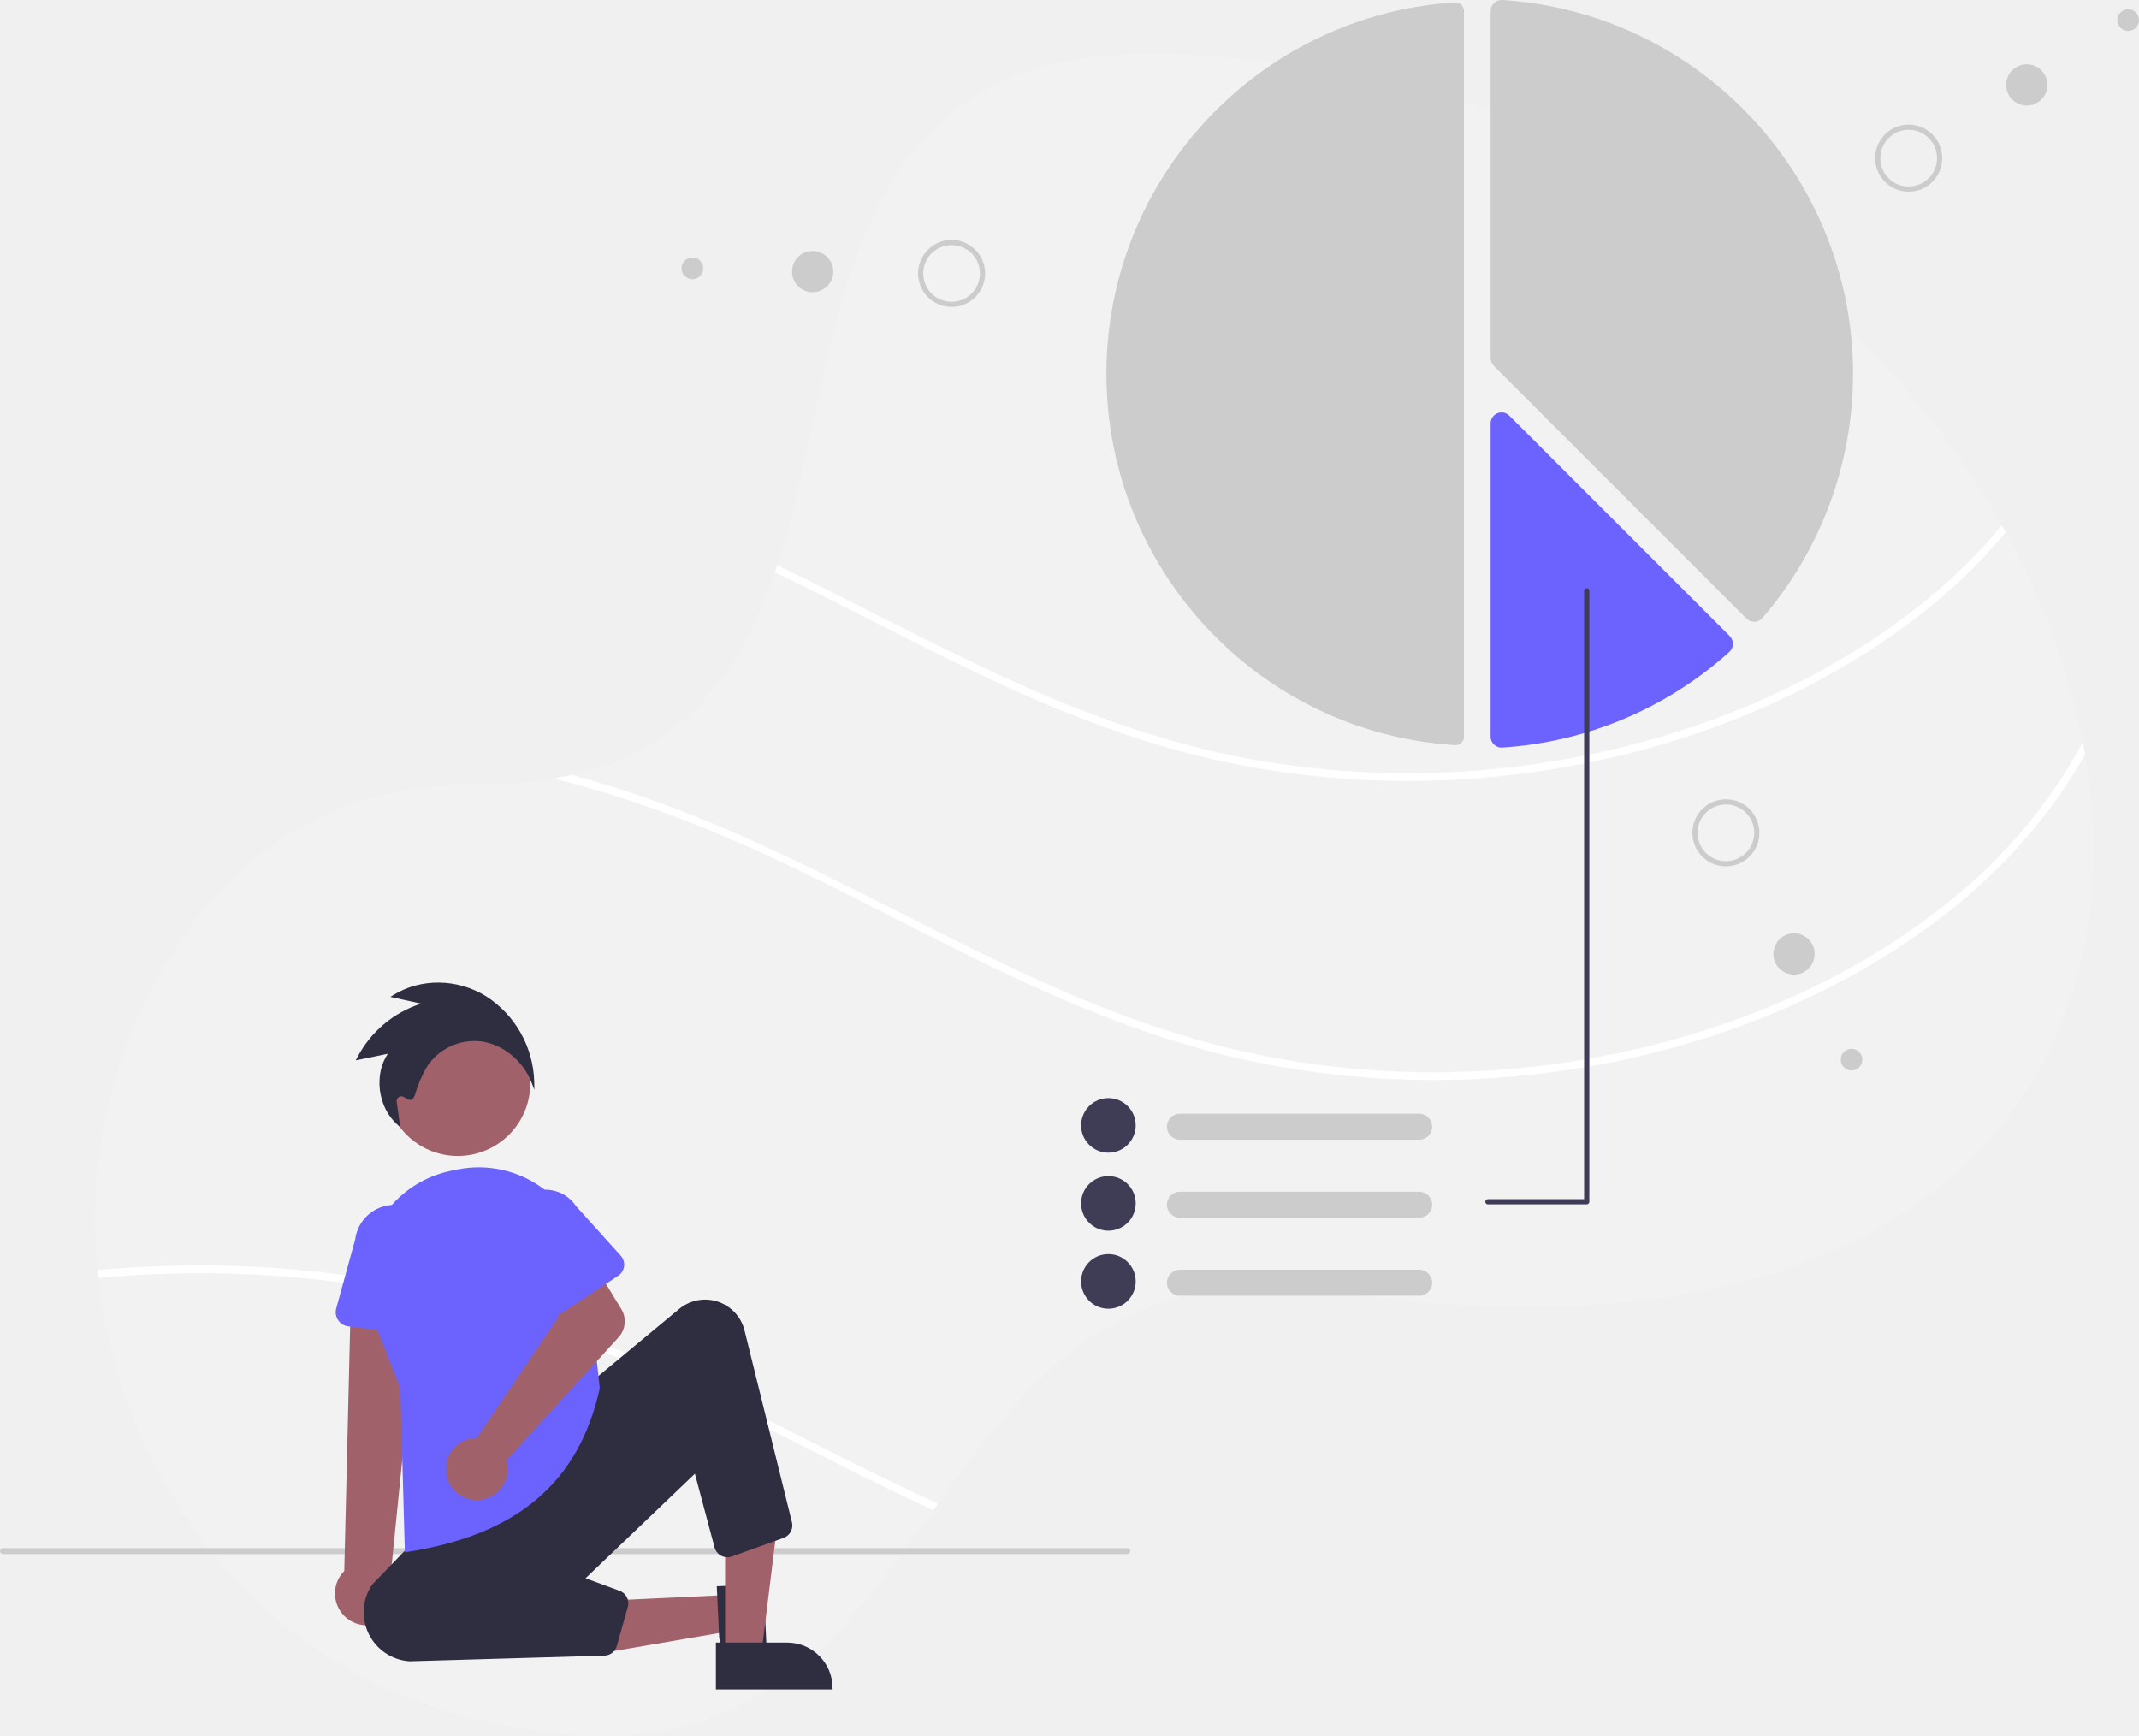
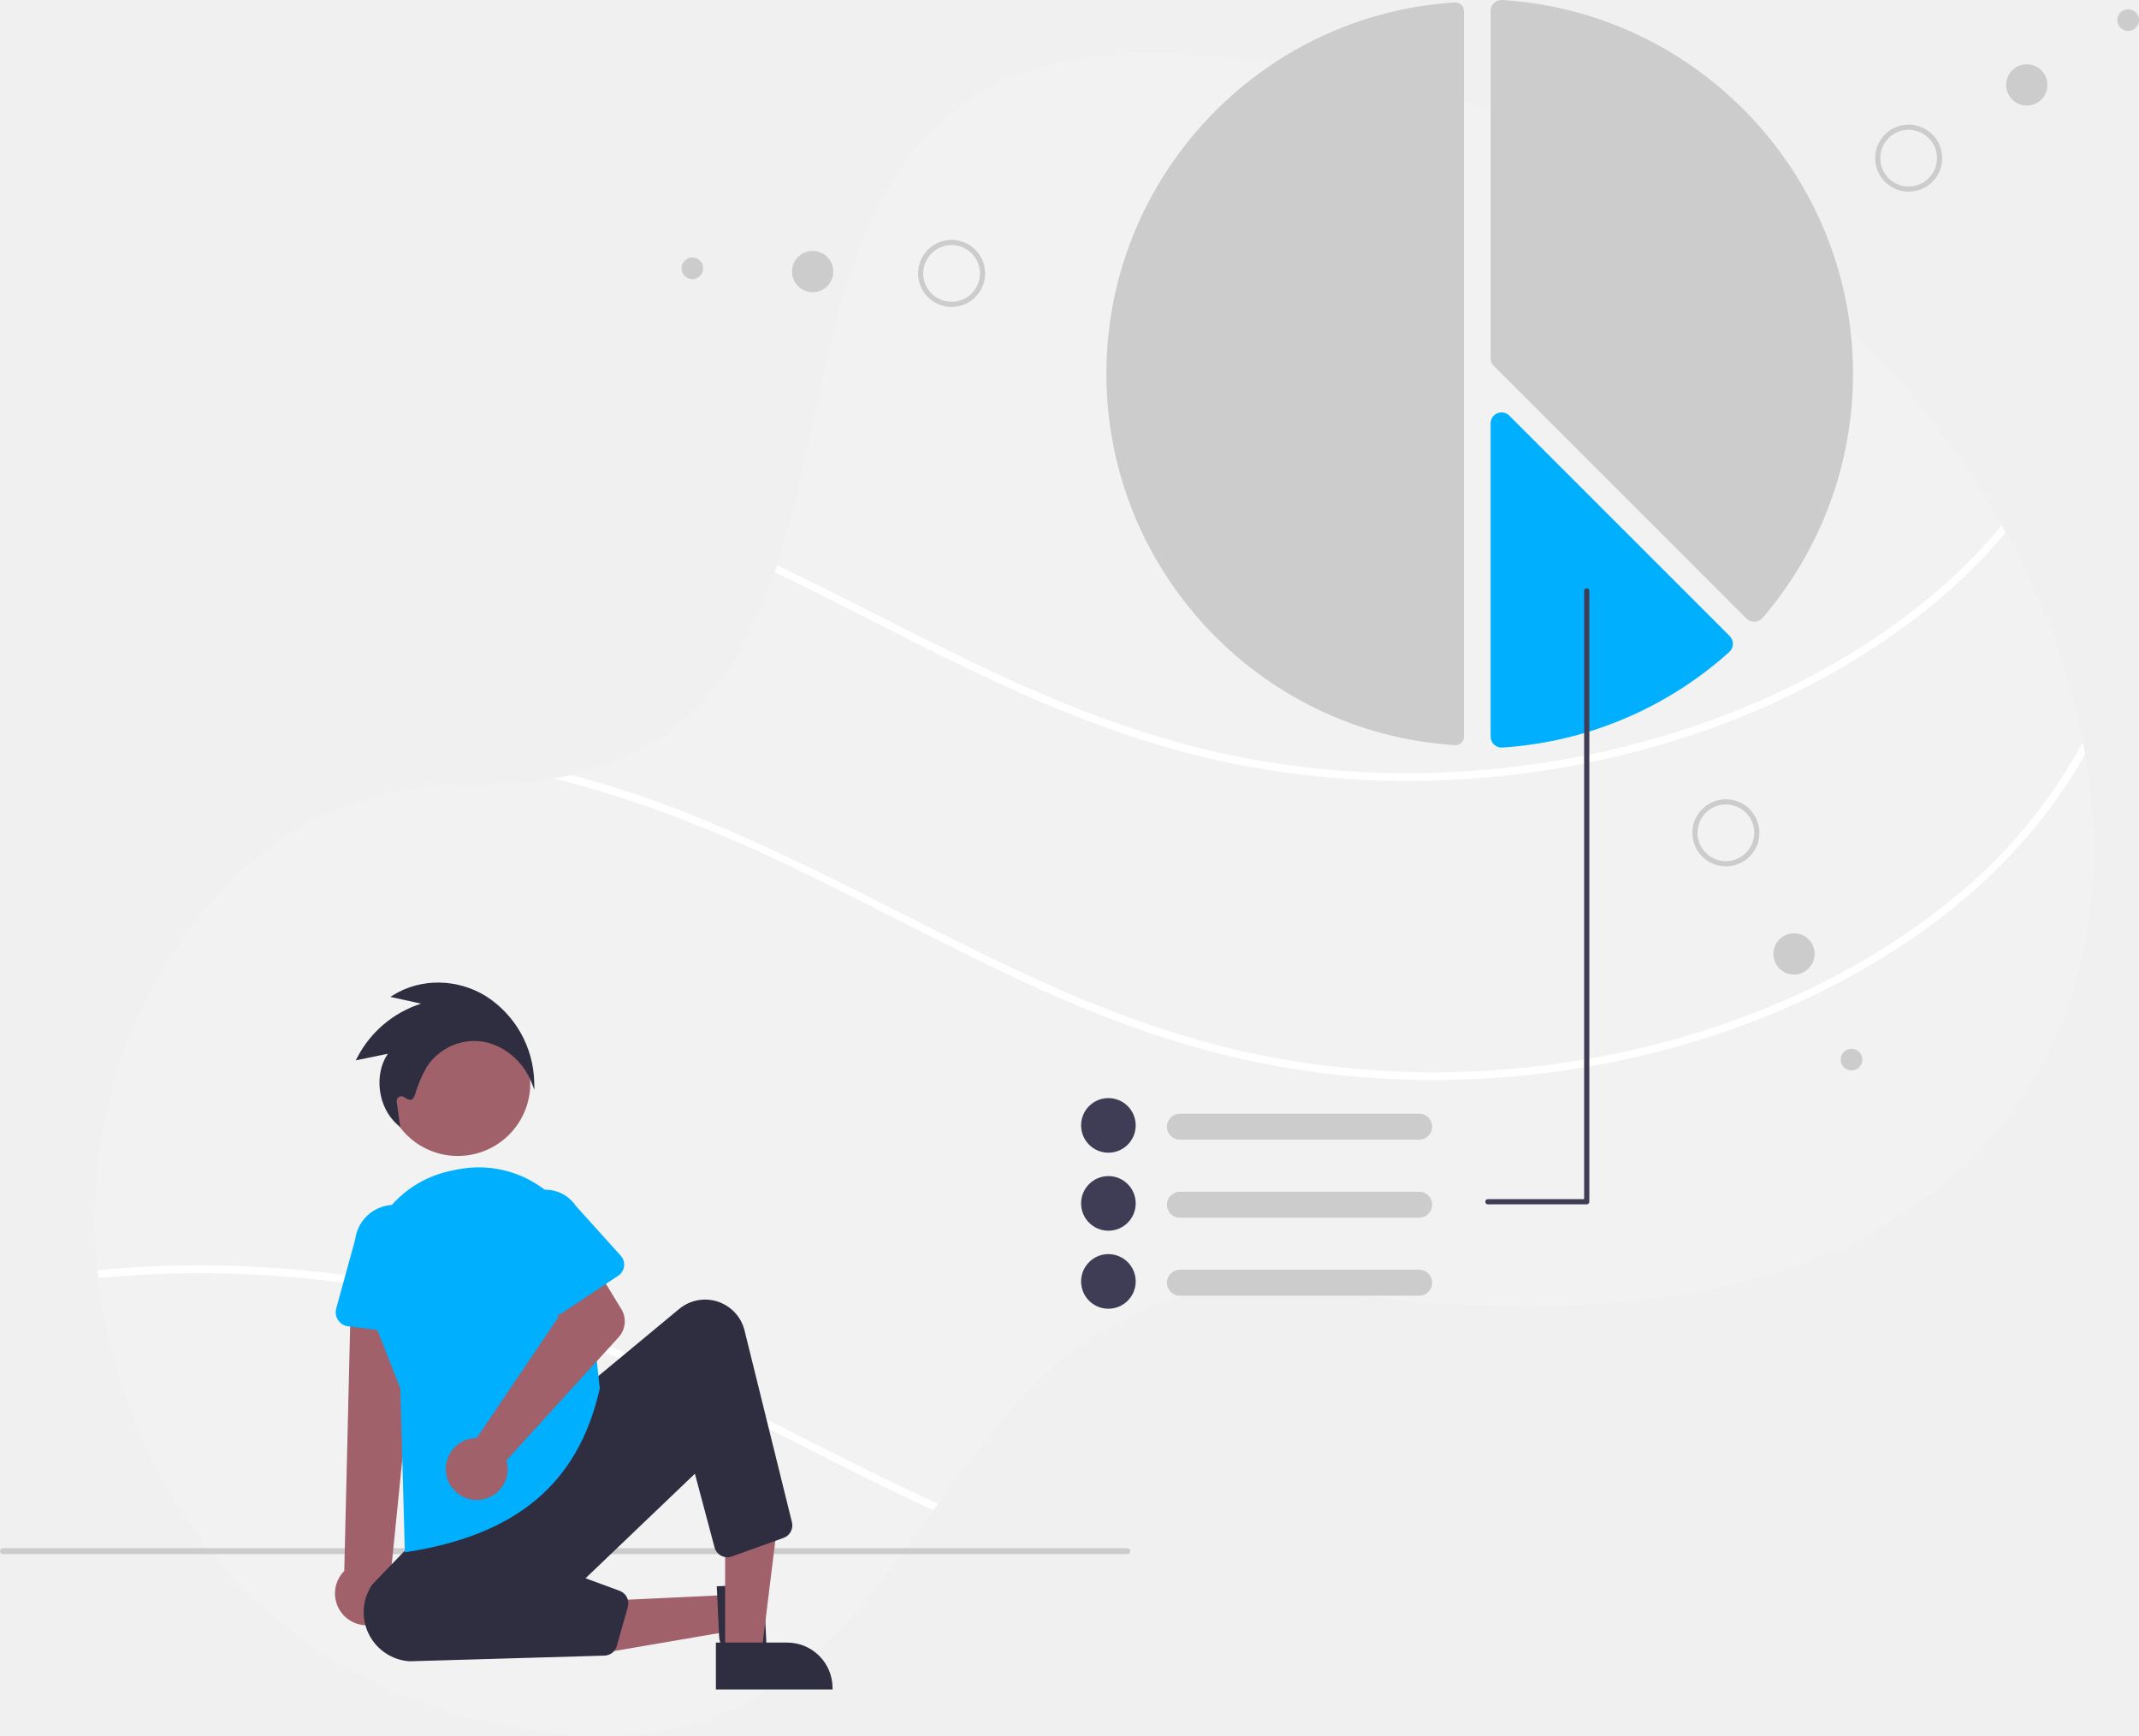
<svg xmlns="http://www.w3.org/2000/svg" data-name="Layer 1" width="724.797" height="588.172" viewBox="0 0 724.797 588.172">
  <path d="M930.373,515.185c-.795,1.529-1.625,3.032-2.481,4.526-32.832,57.199-109.208,92.722-238.013,73.921-73.135-11.183-104.281,29.836-134.44,71.85-.516.725-1.031,1.45-1.555,2.175-31.583,44.059-62.852,88.24-141.036,73.554-82.885-13.105-134.038-80.404-141.953-152.254-.096-.874-.183-1.756-.262-2.63-4.447-46.584,9.296-94.819,44.356-131.234,21.178-21.99,51.267-33.671,82.326-33.304a151.325,151.325,0,0,0,27.922-2.071c2.036-.358,4.01-.751,5.932-1.197,39.568-9.042,57.802-35.925,68.985-68.731.262-.778.524-1.555.778-2.341,25.677-78.237,13.804-188.048,153.399-171.894,124.917,9.208,216.591,78.473,261.558,158.387.446.804.891,1.608,1.328,2.411a243.744,243.744,0,0,1,26.14,71.038c.28,1.398.533,2.796.769,4.194C950.485,448.699,946.317,484.772,930.373,515.185Z" transform="translate(-237.6015 -155.9141)" fill="#f2f2f2" />
  <path d="M917.215,336.354a191.296,191.296,0,0,1-30.115,28.752C844.037,398.131,789.494,416.041,735.685,419.798a300.836,300.836,0,0,1-82.579-5.609c-27.608-5.784-53.94-15.971-79.443-27.87-24.804-11.576-48.873-24.629-73.51-36.528.262-.778.524-1.555.778-2.341,26.865,12.93,53.18,27.18,80.36,39.498,25.607,11.611,52.114,21.082,79.836,26.149a299.78,299.78,0,0,0,83.855,3.285c53.661-5.399,108.248-25.197,149.502-60.615a178.512,178.512,0,0,0,21.405-21.824C916.333,334.746,916.779,335.55,917.215,336.354Z" transform="translate(-237.6015 -155.9141)" fill="#fff" />
  <path d="M730.774,156.736q-.094,0-.188.006C664.37,160.89,612.5,216.161,612.5,282.572c0,66.411,51.87,121.682,118.086,125.829a2.876,2.876,0,0,0,2.168-.779,2.846,2.846,0,0,0,.906-2.094v-245.912a2.886,2.886,0,0,0-2.887-2.88Z" transform="translate(-237.6015 -155.9141)" fill="#ccc" />
  <path d="M832.015,366.6a3.713,3.713,0,0,1-2.618-1.084l-85.617-85.617a3.673,3.673,0,0,1-1.083-2.614v-117.67a3.66,3.66,0,0,1,1.166-2.692,3.716,3.716,0,0,1,2.782-1.001C813.292,160.097,865.5,215.729,865.5,282.572A126.893,126.893,0,0,1,834.821,365.313a3.717,3.717,0,0,1-2.669,1.285Q832.083,366.601,832.015,366.6Z" transform="translate(-237.6015 -155.9141)" fill="#ccc" />
-   <path d="M746.408,409.229a3.727,3.727,0,0,1-2.545-1.007,3.662,3.662,0,0,1-1.167-2.695V299.358a3.697,3.697,0,0,1,6.31-2.614l74.711,74.711a3.704,3.704,0,0,1-.139,5.367,127.174,127.174,0,0,1-76.942,32.399C746.561,409.227,746.484,409.229,746.408,409.229Z" transform="translate(-237.6015 -155.9141)" fill="#6c63ff" />
+   <path d="M746.408,409.229a3.727,3.727,0,0,1-2.545-1.007,3.662,3.662,0,0,1-1.167-2.695V299.358a3.697,3.697,0,0,1,6.31-2.614l74.711,74.711a3.704,3.704,0,0,1-.139,5.367,127.174,127.174,0,0,1-76.942,32.399C746.561,409.227,746.484,409.229,746.408,409.229Z" transform="translate(-237.6015 -155.9141)" fill="#00b0ff" />
  <path d="M944.125,411.585c-11.987,21.256-28.91,40.005-48.288,54.866-43.063,33.025-97.606,50.935-151.415,54.692a300.836,300.836,0,0,1-82.579-5.609c-27.608-5.784-53.94-15.971-79.443-27.87-25.965-12.118-51.136-25.861-76.988-38.205-25.825-12.336-52.368-22.855-80.176-29.74,2.036-.358,4.01-.751,5.932-1.197q2.726.708,5.434,1.468c54.377,15.202,102.368,45.16,153.425,68.303,25.607,11.611,52.114,21.082,79.836,26.149a299.78,299.78,0,0,0,83.855,3.285c53.661-5.399,108.248-25.197,149.502-60.615a174.255,174.255,0,0,0,40.136-49.72C943.635,408.789,943.889,410.187,944.125,411.585Z" transform="translate(-237.6015 -155.9141)" fill="#fff" />
  <path d="M404.277,598.218c53.573,14.975,100.944,44.277,151.162,67.264-.516.725-1.031,1.45-1.555,2.175-1.276-.585-2.542-1.171-3.809-1.765-25.965-12.118-51.136-25.861-76.988-38.205-26.376-12.598-53.495-23.301-81.95-30.177a366.179,366.179,0,0,0-120.243-8.553c-.096-.874-.183-1.756-.262-2.63A368.936,368.936,0,0,1,404.277,598.218Z" transform="translate(-237.6015 -155.9141)" fill="#fff" />
  <path d="M619.602,682.515h-381a1,1,0,1,1,0-2h381a1,1,0,0,1,0,2Z" transform="translate(-237.6015 -155.9141)" fill="#ccc" />
  <circle cx="155.119" cy="367.136" r="24.561" fill="#a0616a" />
  <polygon points="247.019 540.442 247.592 552.689 200.629 560.729 199.783 542.655 247.019 540.442" fill="#a0616a" />
  <path d="M496.345,692.677l1.304,27.841-.499.023a18.991,18.991,0,0,1-11.017-2.665c-2.998-1.911-4.724-4.557-4.86-7.451l0-.001-.796-17.004Z" transform="translate(-237.6015 -155.9141)" fill="#2f2e41" />
  <polygon points="245.705 560.594 257.965 560.593 263.797 513.305 245.703 513.306 245.705 560.594" fill="#a0616a" />
  <path d="M480.179,712.505l24.144-.001h.001a15.386,15.386,0,0,1,15.386,15.386v.5l-39.531.001Z" transform="translate(-237.6015 -155.9141)" fill="#2f2e41" />
  <path d="M367.564,705.053a10.743,10.743,0,0,0,2.501-16.282l9.785-97.354-23.305,1.629-2.29,95.184a10.801,10.801,0,0,0,13.309,16.823Z" transform="translate(-237.6015 -155.9141)" fill="#a0616a" />
-   <path d="M379.736,608.292,355.587,605.349a4.817,4.817,0,0,1-4.062-6.058l6.431-23.386a13.377,13.377,0,0,1,26.549,3.314l.63,24.168a4.817,4.817,0,0,1-5.398,4.905Z" transform="translate(-237.6015 -155.9141)" fill="#6c63ff" />
+   <path d="M379.736,608.292,355.587,605.349a4.817,4.817,0,0,1-4.062-6.058l6.431-23.386a13.377,13.377,0,0,1,26.549,3.314l.63,24.168a4.817,4.817,0,0,1-5.398,4.905Z" transform="translate(-237.6015 -155.9141)" fill="#00b0ff" />
  <path d="M376.358,718.843a16.662,16.662,0,0,1-12.635-26.002l15.774-16.376,57.5-51.5,30.74-25.509a13.765,13.765,0,0,1,22.153,7.29L505.951,671.715a4.49,4.49,0,0,1-2.844,5.314L485.598,683.332a4.5,4.5,0,0,1-5.872-3.074l-6.66-24.976L436.008,690.709l11.562,4.256a4.519,4.519,0,0,1,2.777,5.444L446.61,713.647a4.482,4.482,0,0,1-4.2,3.275Z" transform="translate(-237.6015 -155.9141)" fill="#2f2e41" />
-   <path d="M374.787,681.917l-1.521-55.554-9.594-24.366a36.666,36.666,0,0,1,26.671-49.346q1.185-.246,2.363-.479h0a36.661,36.661,0,0,1,43.623,32.372l4.509,41.822-.018.08c-7.189,31.978-27.992,49.576-65.47,55.384Z" transform="translate(-237.6015 -155.9141)" fill="#6c63ff" />
+   <path d="M374.787,681.917l-1.521-55.554-9.594-24.366a36.666,36.666,0,0,1,26.671-49.346q1.185-.246,2.363-.479h0a36.661,36.661,0,0,1,43.623,32.372l4.509,41.822-.018.08c-7.189,31.978-27.992,49.576-65.47,55.384Z" transform="translate(-237.6015 -155.9141)" fill="#00b0ff" />
  <path d="M397.478,643.328a10.526,10.526,0,0,1,1.653-.123l27.759-41.096-5.257-10.841,15.323-10.072,11.172,18.287a8,8,0,0,1-.912,9.558l-37.992,41.713a10.497,10.497,0,1,1-11.745-7.425Z" transform="translate(-237.6015 -155.9141)" fill="#a0616a" />
-   <path d="M424.461,601.345a4.495,4.495,0,0,1-2.861-2.42l-9.6-20.443a12.497,12.497,0,0,1,20.779-13.891l15.168,16.833a4.5,4.5,0,0,1-.853,6.761l-18.931,12.576A4.495,4.495,0,0,1,424.461,601.345Z" transform="translate(-237.6015 -155.9141)" fill="#6c63ff" />
+   <path d="M424.461,601.345a4.495,4.495,0,0,1-2.861-2.42l-9.6-20.443a12.497,12.497,0,0,1,20.779-13.891l15.168,16.833a4.5,4.5,0,0,1-.853,6.761l-18.931,12.576A4.495,4.495,0,0,1,424.461,601.345Z" transform="translate(-237.6015 -155.9141)" fill="#00b0ff" />
  <path d="M718.485,542.101h-81.07a4.406,4.406,0,0,1,0-8.812h81.07a4.406,4.406,0,0,1,0,8.812Z" transform="translate(-237.6015 -155.9141)" fill="#ccc" />
  <path d="M613.182,546.507a9.253,9.253,0,1,1,9.253-9.253A9.263,9.263,0,0,1,613.182,546.507Z" transform="translate(-237.6015 -155.9141)" fill="#3f3d56" />
  <path d="M718.485,568.537h-81.07a4.406,4.406,0,1,1,0-8.812h81.07a4.406,4.406,0,1,1,0,8.812Z" transform="translate(-237.6015 -155.9141)" fill="#ccc" />
  <path d="M613.182,572.943a9.253,9.253,0,1,1,9.253-9.253A9.263,9.263,0,0,1,613.182,572.943Z" transform="translate(-237.6015 -155.9141)" fill="#3f3d56" />
  <path d="M718.485,594.973h-81.07a4.406,4.406,0,0,1,0-8.812h81.07a4.406,4.406,0,0,1,0,8.812Z" transform="translate(-237.6015 -155.9141)" fill="#ccc" />
  <path d="M613.182,599.379a9.253,9.253,0,1,1,9.253-9.253A9.263,9.263,0,0,1,613.182,599.379Z" transform="translate(-237.6015 -155.9141)" fill="#3f3d56" />
  <path d="M741.777,564.012h33.485a.881.881,0,0,0,.881-.881V356.12a.881.881,0,1,0-1.762,0V562.25H741.777a.881.881,0,1,0,0,1.762Z" transform="translate(-237.6015 -155.9141)" fill="#3f3d56" />
  <path d="M885.263,220.82h0a11.358,11.358,0,1,1,10.409-12.233A11.358,11.358,0,0,1,885.263,220.82Zm-.14-1.742h0a9.61,9.61,0,1,0-10.351-8.808A9.61,9.61,0,0,0,885.123,219.078Z" transform="translate(-237.6015 -155.9141)" fill="#ccc" />
  <circle cx="686.77" cy="28.774" r="6.989" fill="#ccc" />
  <circle cx="721.125" cy="6.815" r="3.671" fill="#ccc" />
  <path d="M831.896,444.374a11.358,11.358,0,1,1-3.215-15.737h0A11.37,11.37,0,0,1,831.896,444.374Zm-17.494-11.559a9.61,9.61,0,1,0,13.316-2.72h0A9.621,9.621,0,0,0,814.402,432.815Z" transform="translate(-237.6015 -155.9141)" fill="#ccc" />
  <circle cx="607.901" cy="323.241" r="6.989" fill="#ccc" />
  <circle cx="627.397" cy="359.051" r="3.671" fill="#ccc" />
  <path d="M549.879,253.62a11.358,11.358,0,1,1,15.225,5.117h0A11.37,11.37,0,0,1,549.879,253.62Zm18.777-9.331a9.61,9.61,0,1,0-4.329,12.883h0A9.621,9.621,0,0,0,568.656,244.289Z" transform="translate(-237.6015 -155.9141)" fill="#ccc" />
  <circle cx="275.365" cy="92.022" r="6.989" fill="#ccc" />
  <circle cx="234.607" cy="90.915" r="3.671" fill="#ccc" />
  <path d="M418.676,525.199l-1.024-2.609c-2.824-7.199-9.578-12.732-16.806-13.769a19.208,19.208,0,0,0-18.638,8.642,42.1,42.1,0,0,0-3.932,9.203c-.322.957-.647,1.649-1.271,1.858-.702.253-1.401-.18-2.559-.898a1.602,1.602,0,0,0-2.43,1.578l1.214,8.67-1.016-.904c-6.613-5.886-7.971-16.961-3.194-23.988l-10.871,2.234.49-.935a37.127,37.127,0,0,1,21.644-18.28l-10.413-2.293,1.053-.649c9.325-5.745,21.627-5.583,31.34.403a35.543,35.543,0,0,1,16.356,28.935Z" transform="translate(-237.6015 -155.9141)" fill="#2f2e41" />
</svg>
